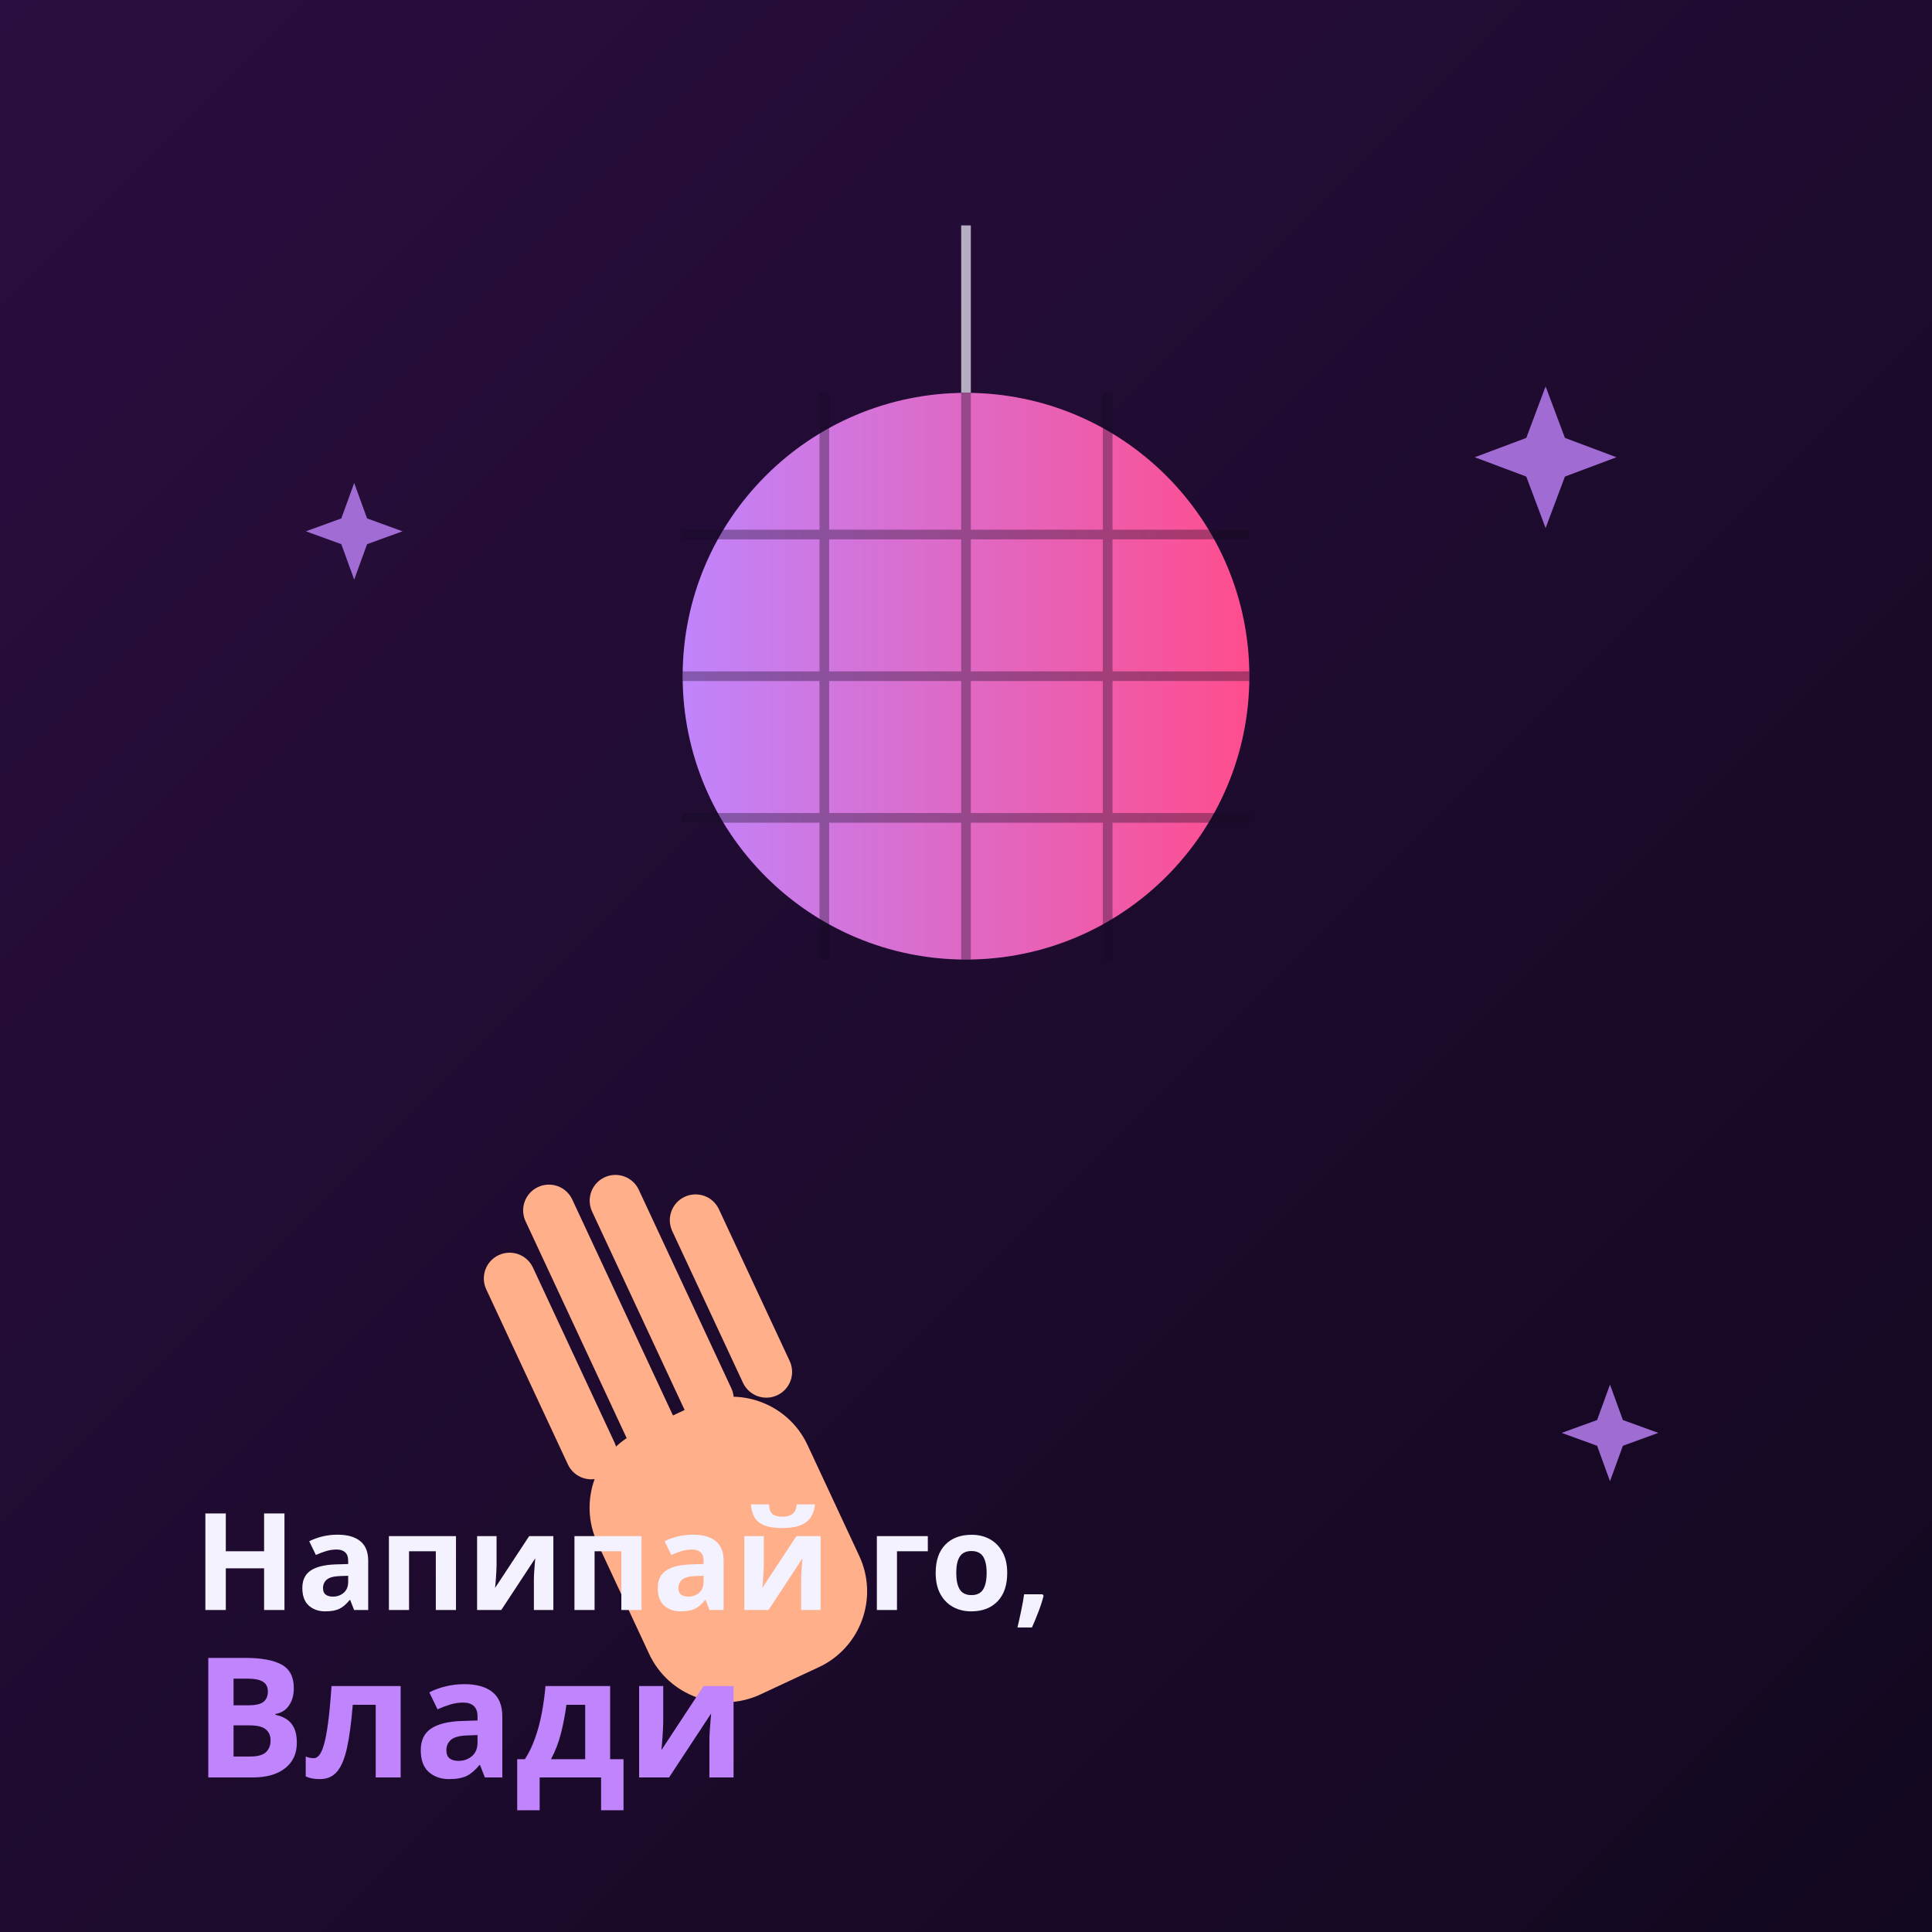
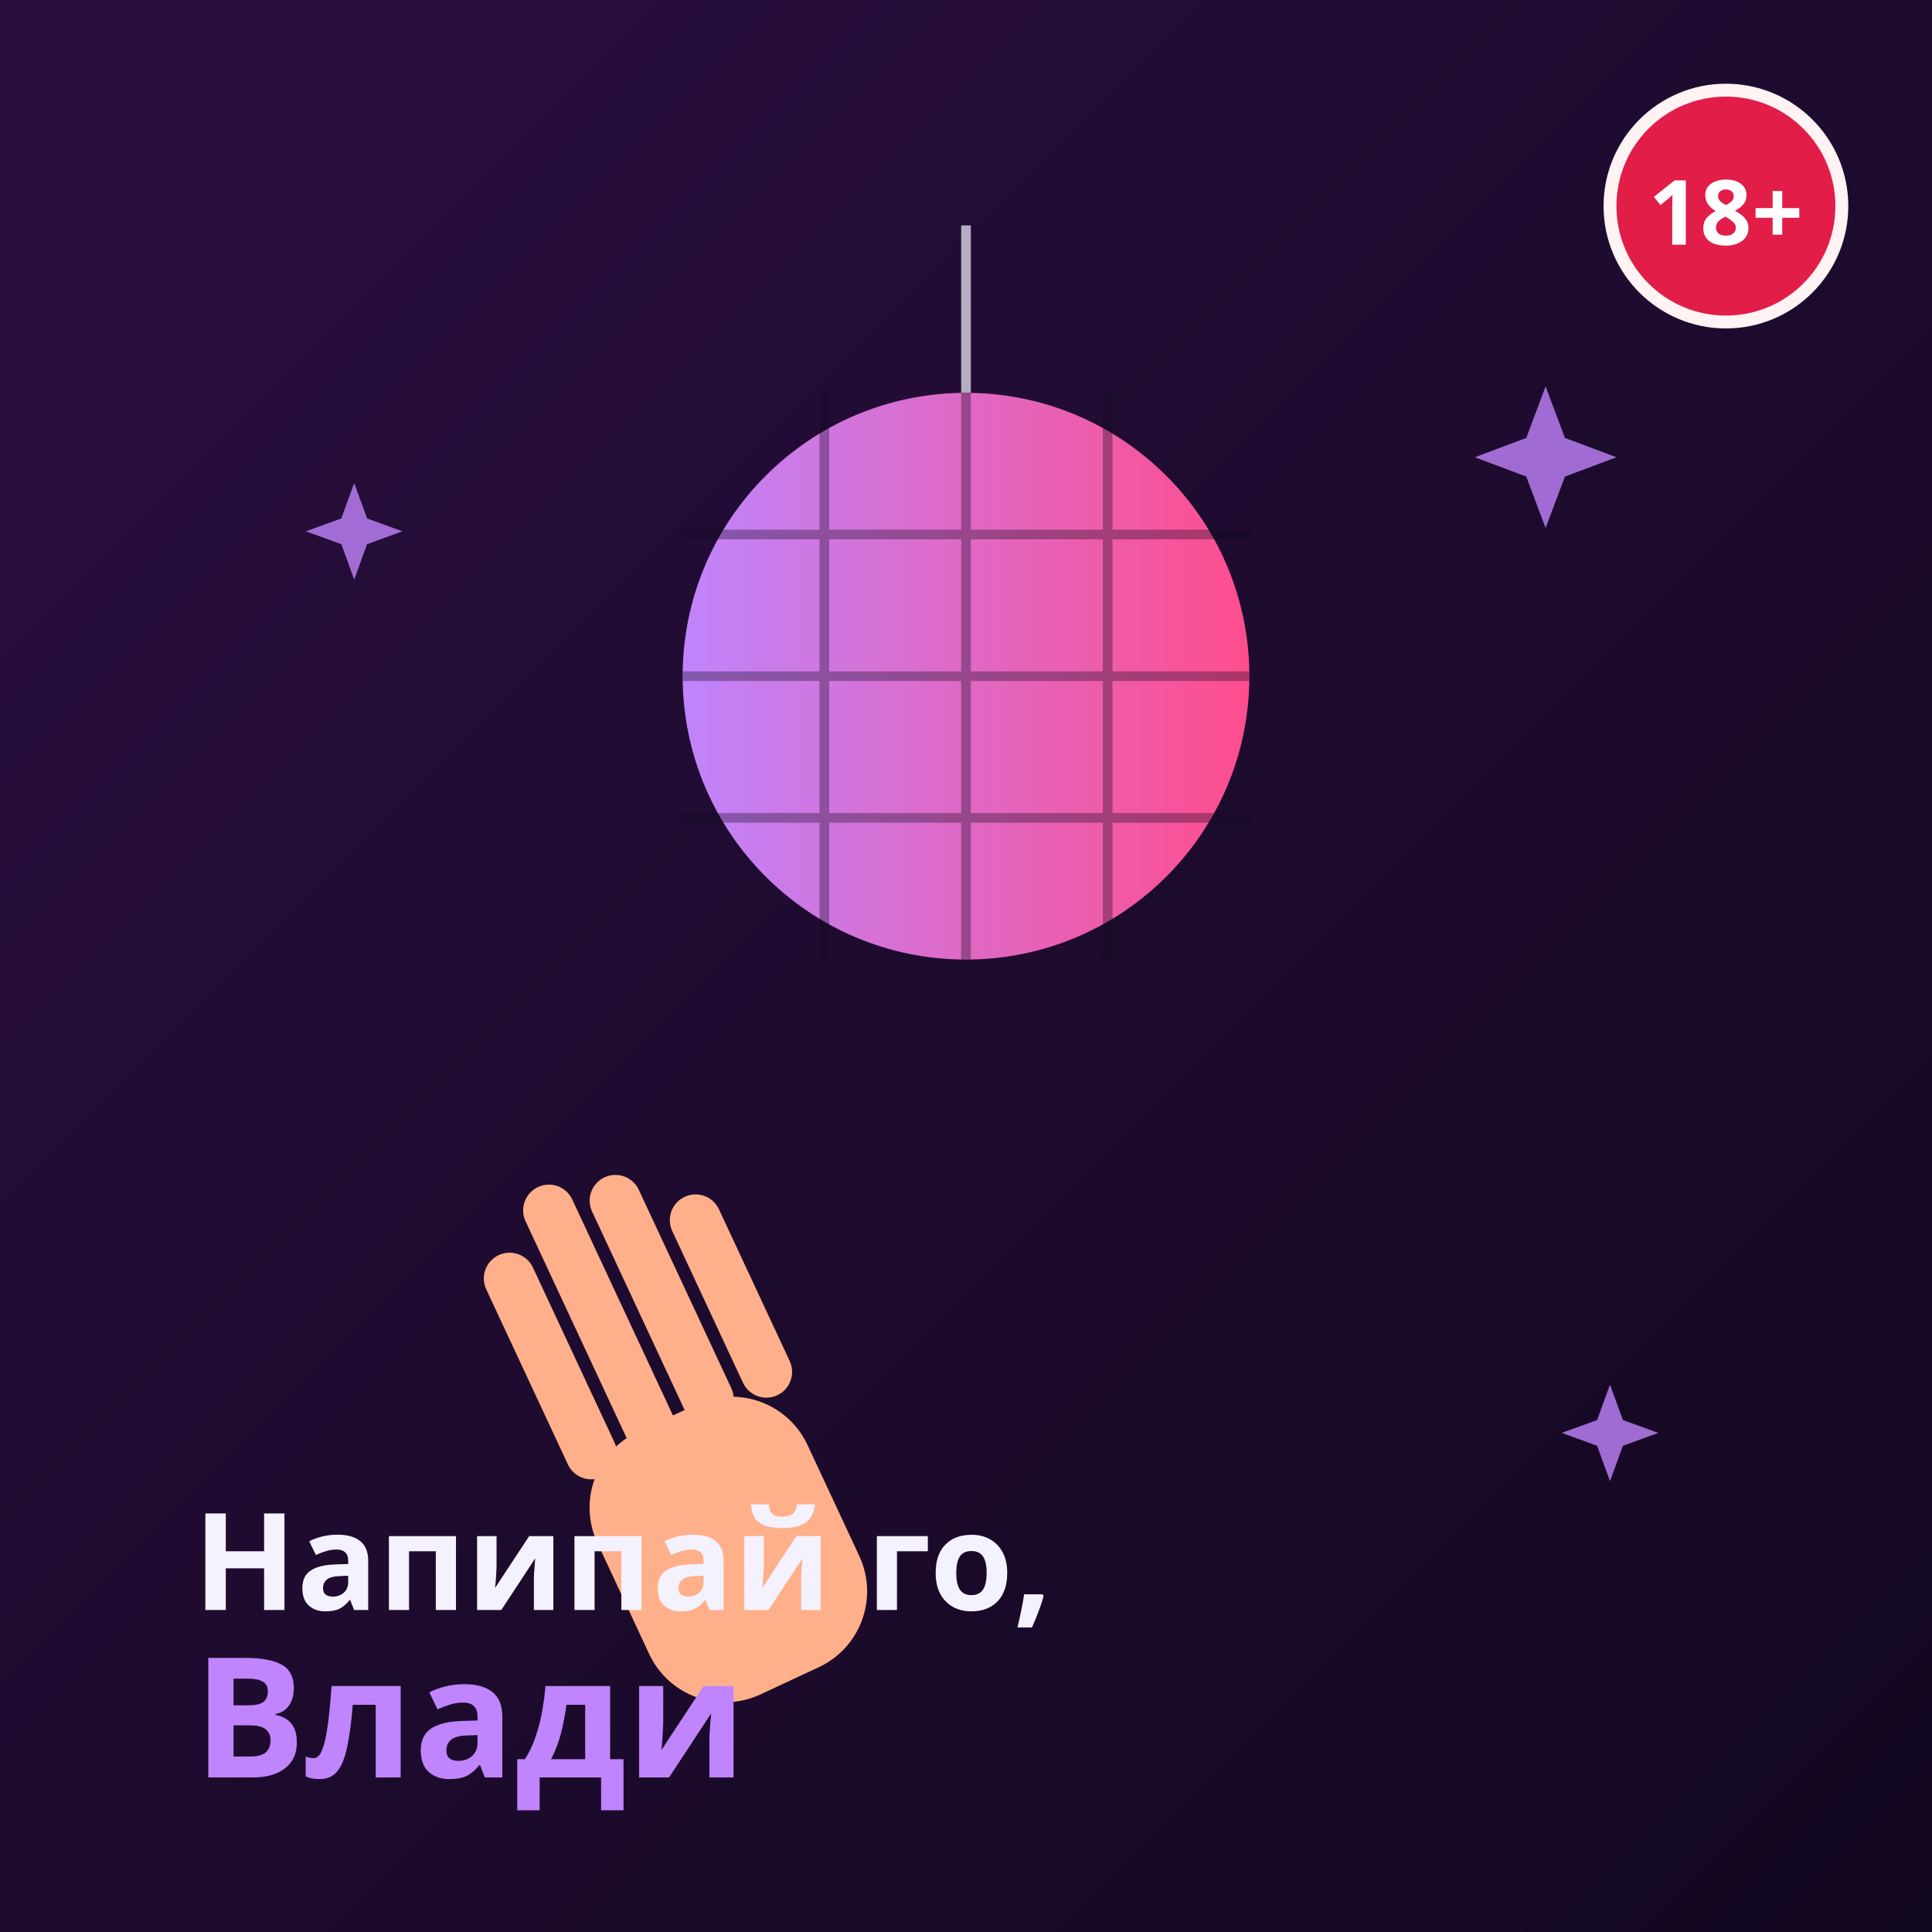
<svg xmlns="http://www.w3.org/2000/svg" width="600" height="600" viewBox="0 0 600 600" role="img" aria-label="Обложка: Напипай го, Влади">
  <defs>
    <linearGradient id="bgn" x1="0" y1="0" x2="1" y2="1">
      <stop offset="0" stop-color="#2A0E3F" />
      <stop offset="1" stop-color="#12081F" />
    </linearGradient>
    <linearGradient id="acn" x1="0" y1="0" x2="1" y2="0">
      <stop offset="0" stop-color="#C084FC" />
      <stop offset="1" stop-color="#FF4D8D" />
    </linearGradient>
  </defs>
  <rect width="600" height="600" fill="url(#bgn)" />
  <g transform="translate(300 210)">
    <line x1="0" y1="-140" x2="0" y2="-88" stroke="#F4F2FF" stroke-width="3" opacity="0.7" />
    <circle r="88" fill="url(#acn)" />
    <g stroke="#12081F" stroke-width="3" opacity="0.35">
      <line x1="-88" y1="-44" x2="88" y2="-44" />
      <line x1="-88" y1="0" x2="88" y2="0" />
      <line x1="-88" y1="44" x2="88" y2="44" />
      <line x1="-44" y1="-88" x2="-44" y2="88" />
      <line x1="0" y1="-88" x2="0" y2="88" />
      <line x1="44" y1="-88" x2="44" y2="88" />
    </g>
  </g>
  <g transform="translate(180 420) rotate(-25)" fill="#FFB08A">
    <rect x="-20" y="30" width="72" height="90" rx="26" />
    <rect x="-18" y="-38" width="16" height="76" rx="8" />
    <rect x="2" y="-52" width="16" height="90" rx="8" />
    <rect x="22" y="-46" width="16" height="84" rx="8" />
    <rect x="42" y="-30" width="16" height="68" rx="8" />
  </g>
  <g fill="#C084FC" opacity="0.8">
    <path d="M480 120l6 16 16 6-16 6-6 16-6-16-16-6 16-6z" />
    <path d="M110 150l4 11 11 4-11 4-4 11-4-11-11-4 11-4z" />
    <path d="M500 430l4 11 11 4-11 4-4 11-4-11-11-4 11-4z" />
  </g>
  <text x="60" y="500" font-family="'Unbounded','Segoe UI',sans-serif" font-size="42" font-weight="800" fill="#F4F2FF">Напипай го,</text>
  <text x="60" y="552" font-family="'Unbounded','Segoe UI',sans-serif" font-size="52" font-weight="800" fill="#C084FC">Влади</text>
+   <g>
+     <circle cx="536" cy="64" r="36" fill="#E11D48" stroke="#FFF3F3" stroke-width="4" />
+     <text x="536" y="76" text-anchor="middle" font-family="'Manrope','Segoe UI',sans-serif" font-size="28" font-weight="800" fill="#FFFFFF">18+</text>
+   </g>
</svg>
